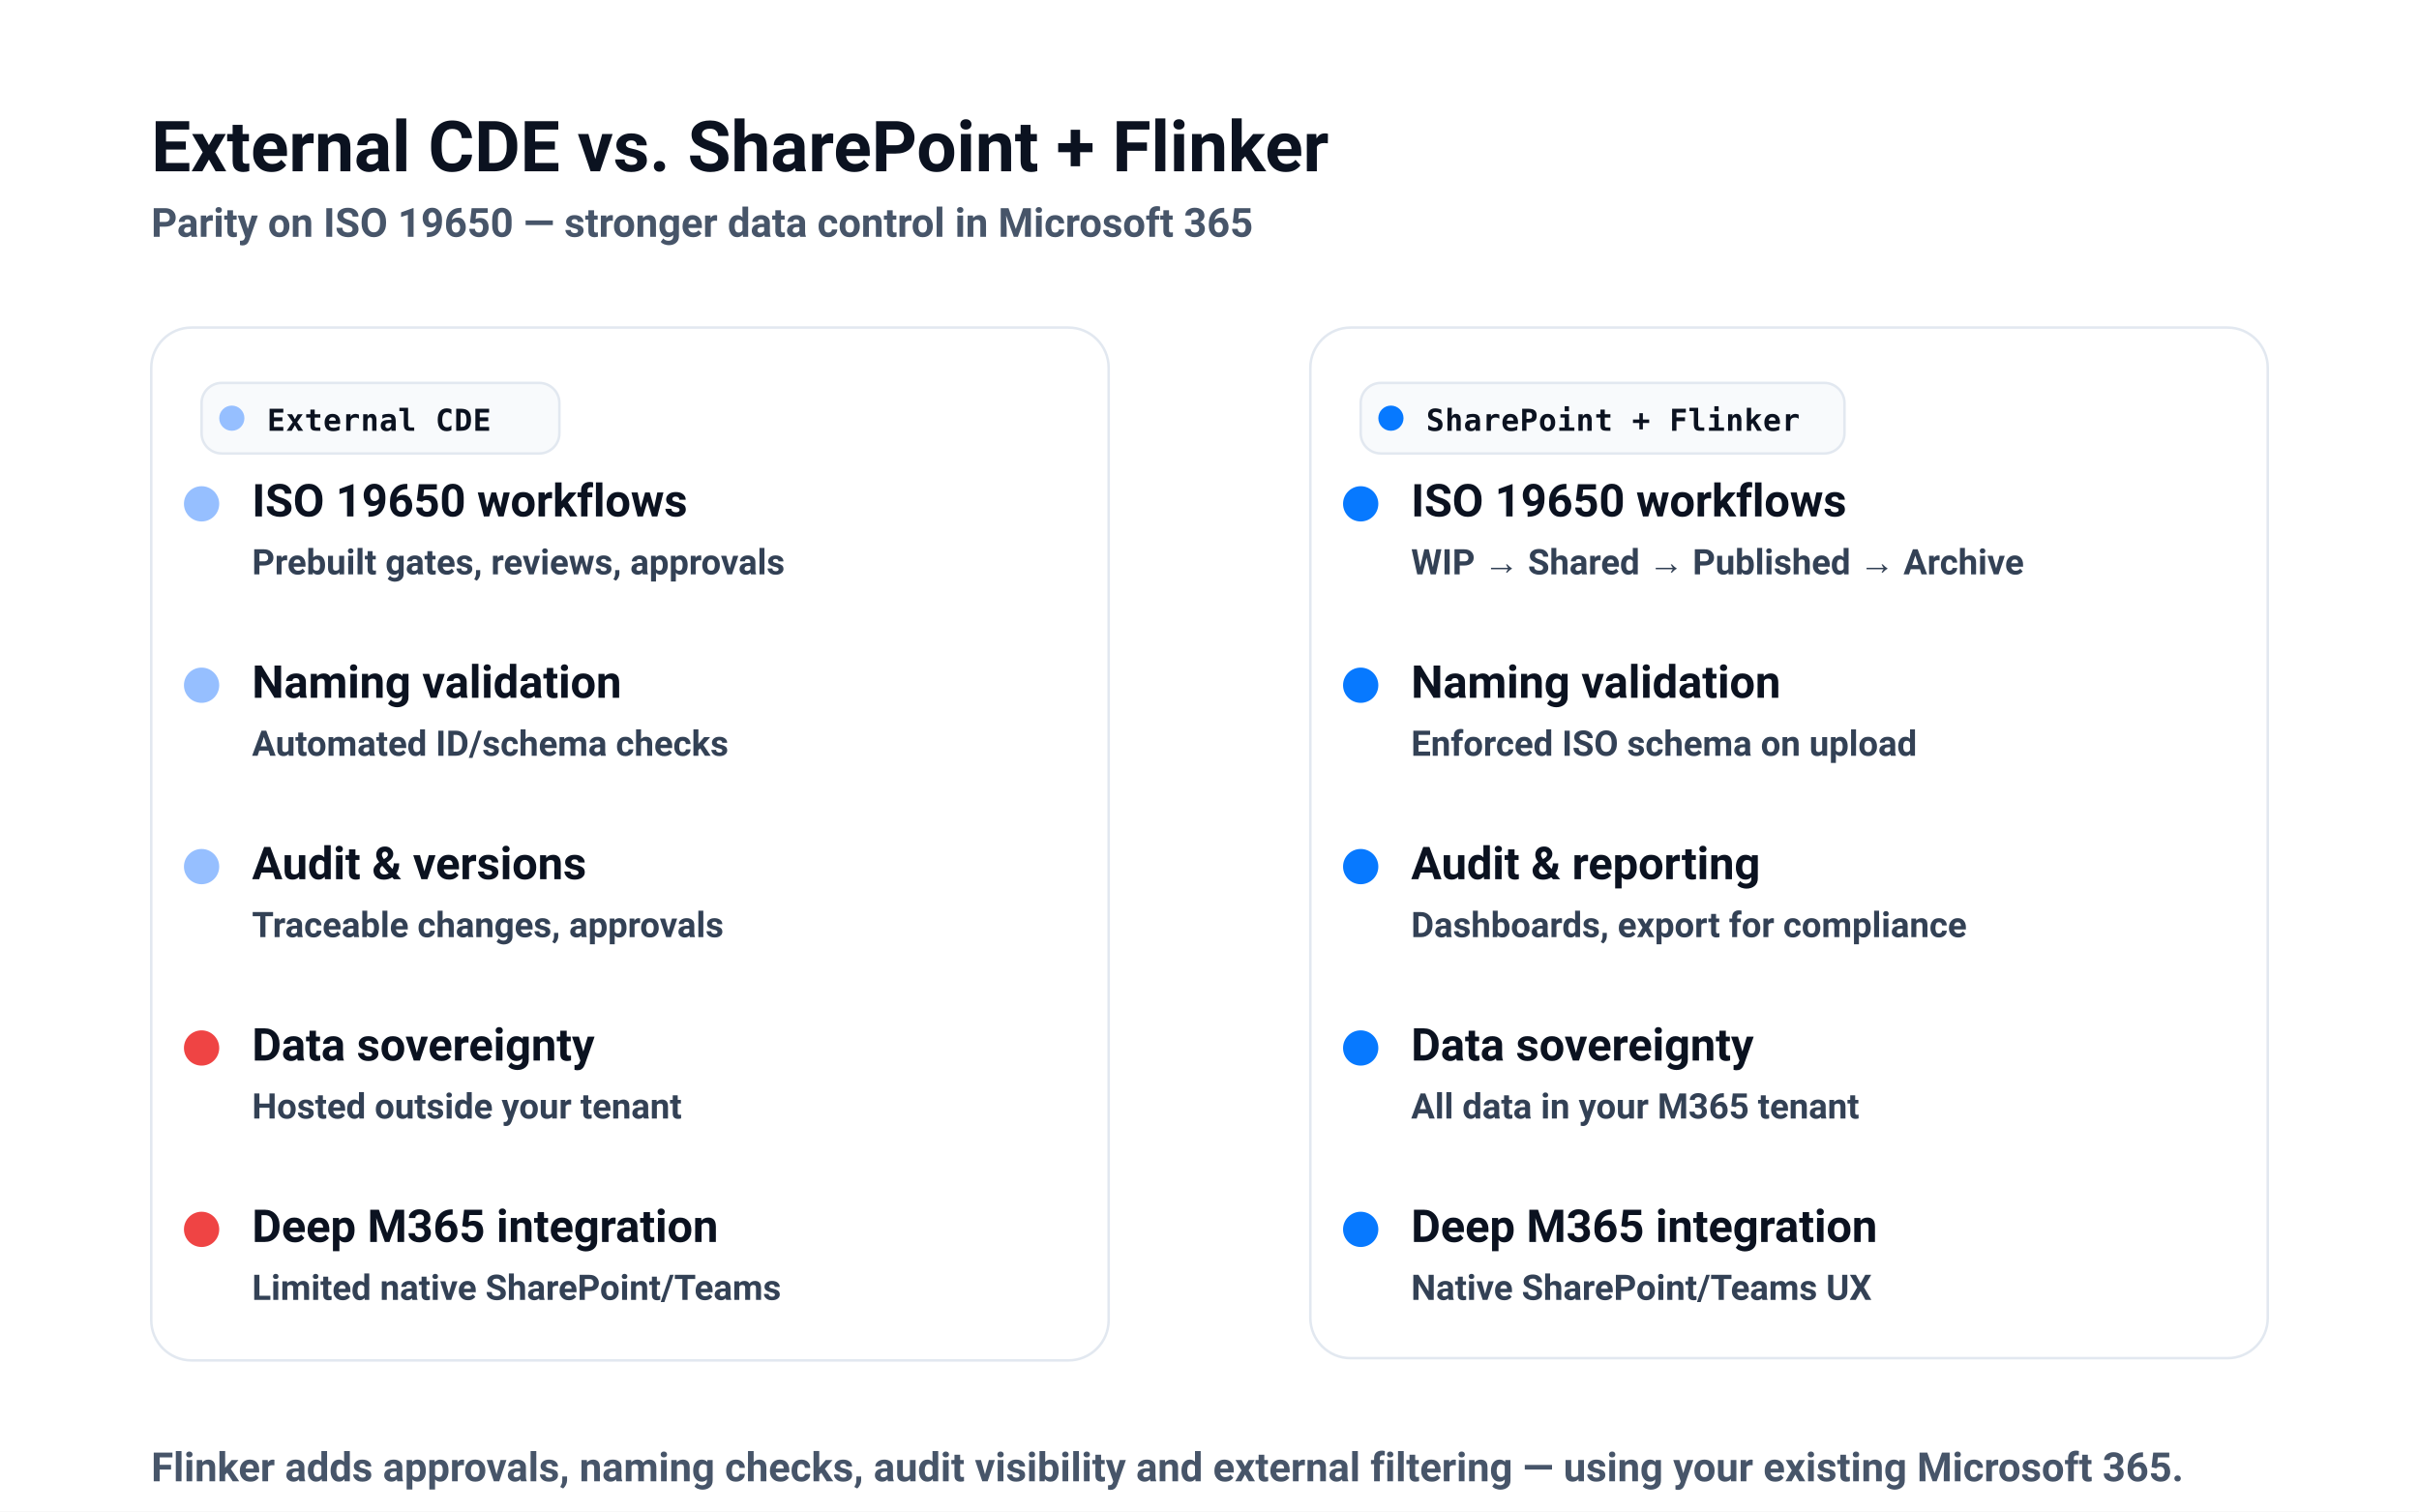
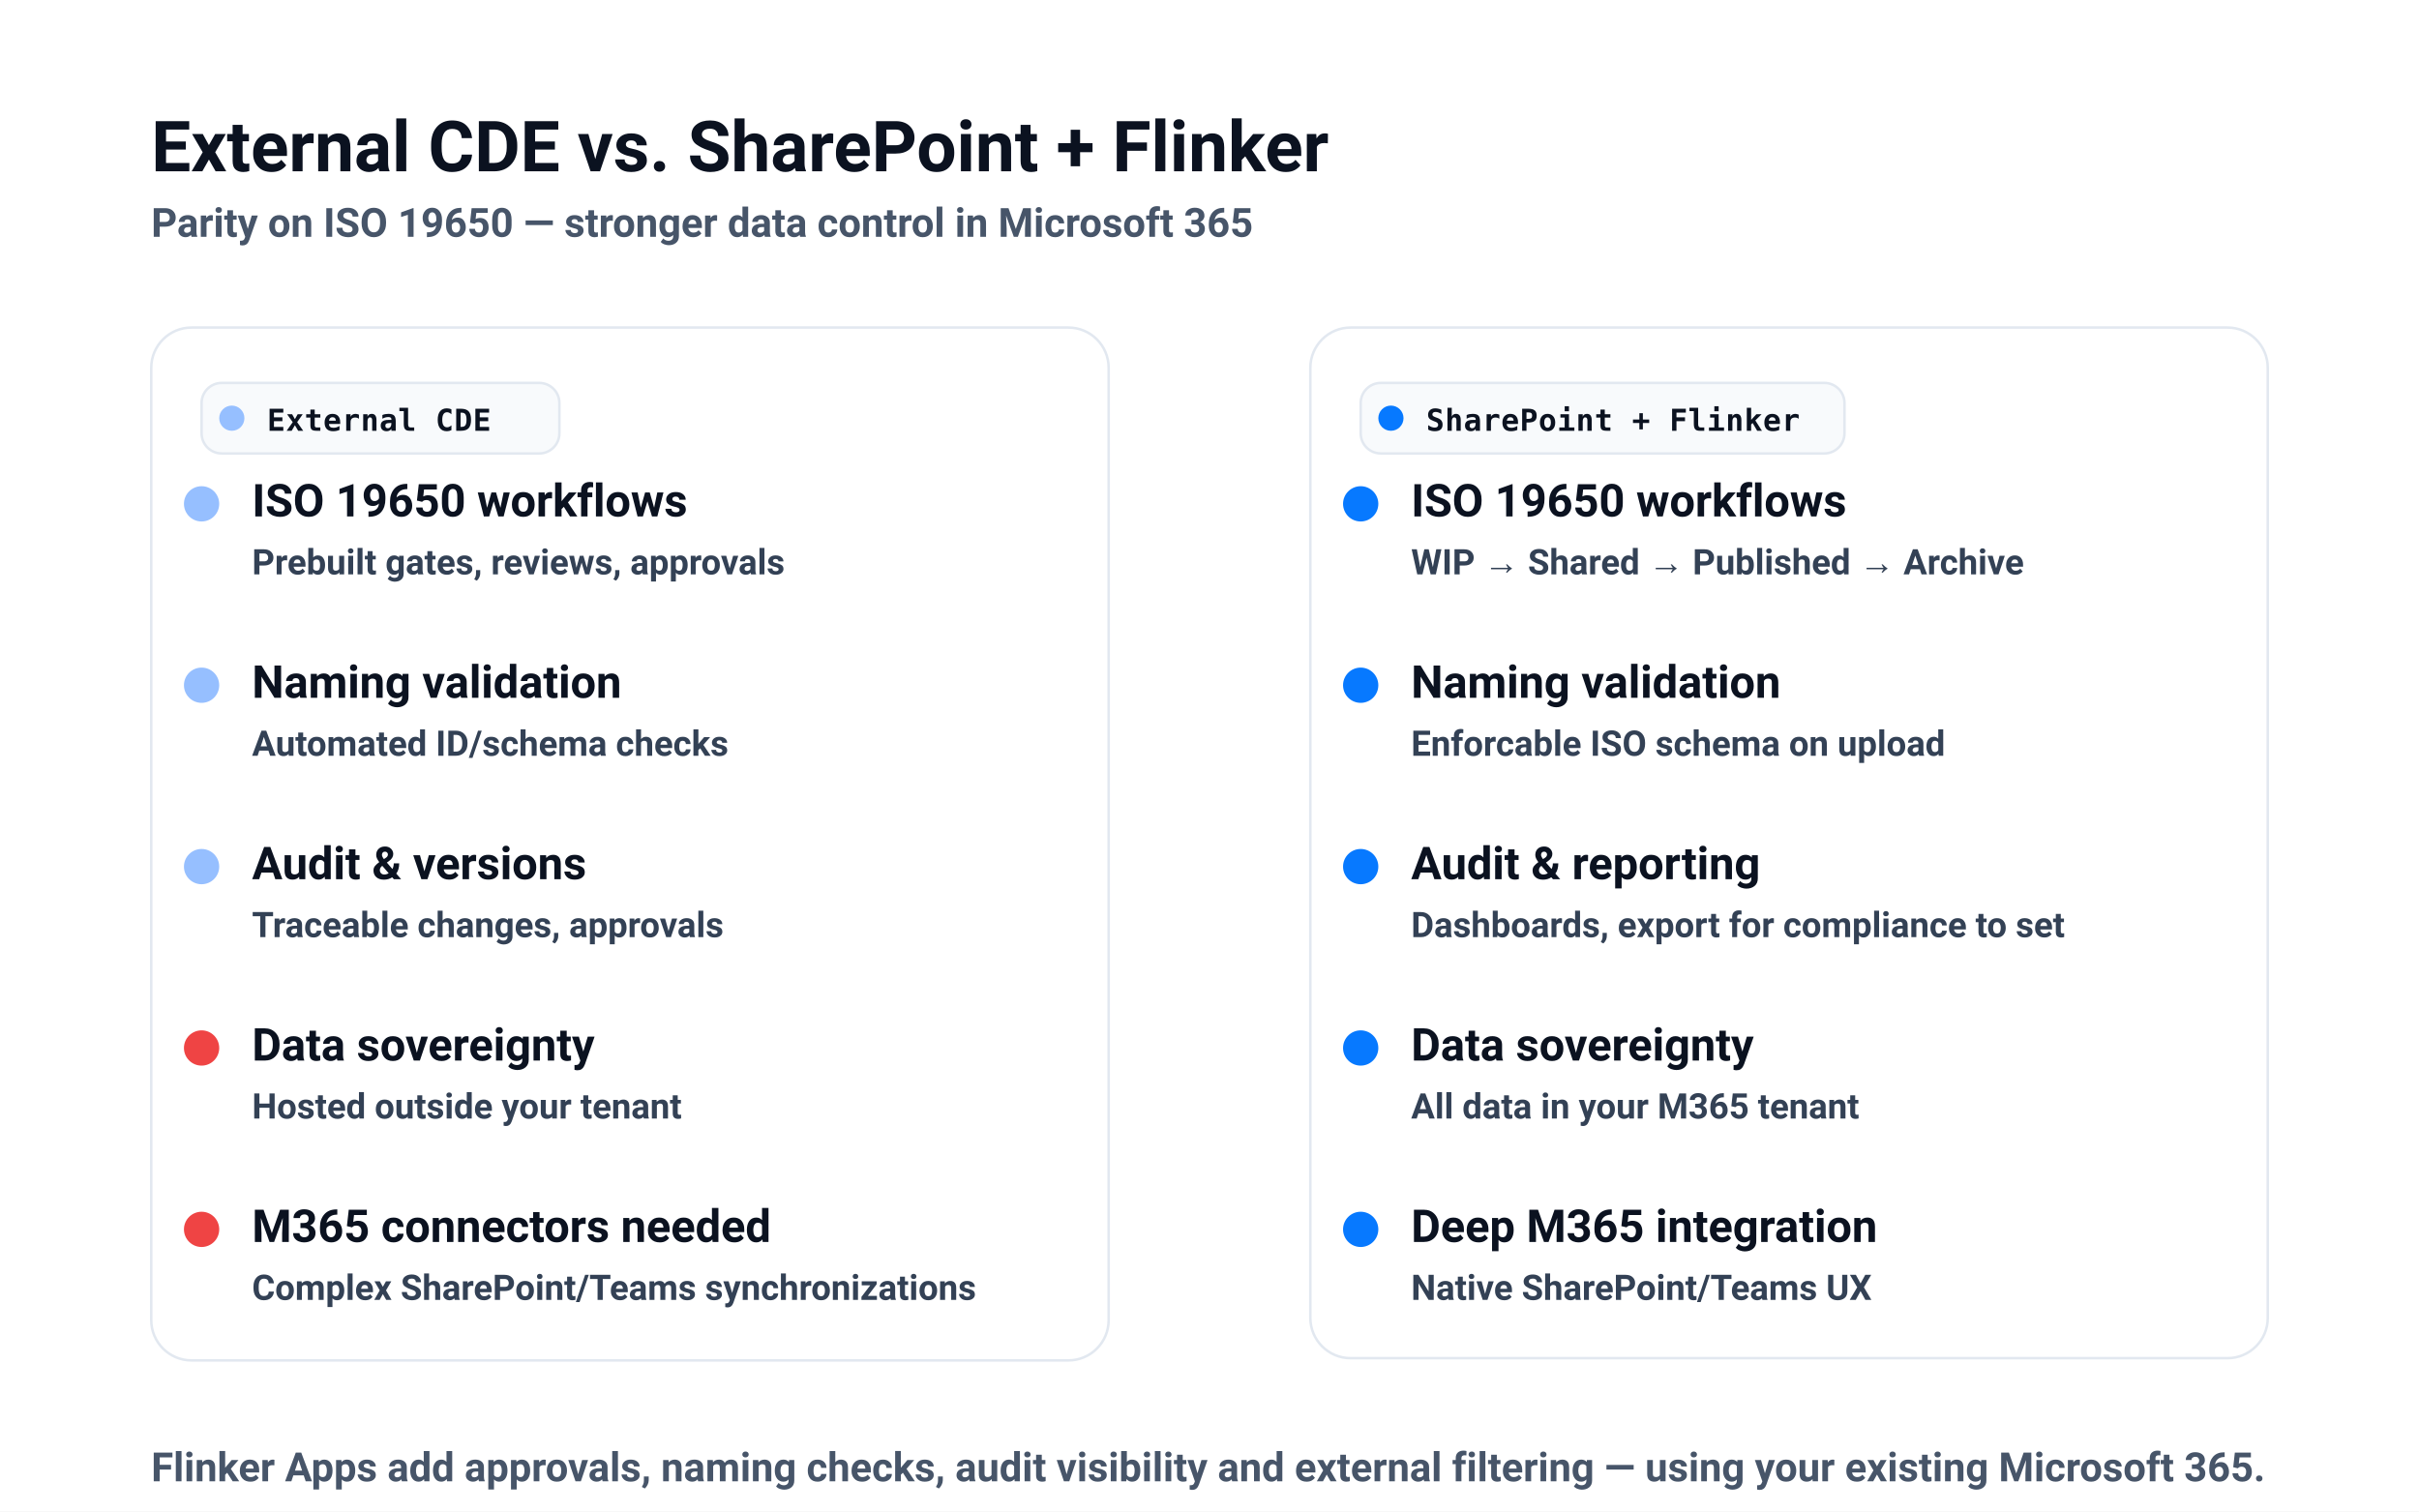
<svg xmlns="http://www.w3.org/2000/svg" width="960" height="600" viewBox="0 0 960 600" role="img" aria-labelledby="title desc" version="1.1" id="svg957">
  <defs id="defs837">
    <style id="style835">
      .h1 { fill:#0B1220; font:700 28px/1.2 system-ui,-apple-system,Segoe UI,Roboto,Arial,sans-serif;}
      .h2 { fill:#0B1220; font:700 18px/1.3 system-ui,-apple-system,Segoe UI,Roboto,Arial,sans-serif;}
      .p  { fill:#334155; font:600 14px/1.35 system-ui,-apple-system,Segoe UI,Roboto,Arial,sans-serif;}
      .card { fill:#FFFFFF; stroke:#E2E8F0; stroke-width:1;}
      .ok { fill:#0779FF;}
      .ok2 { fill:#96BFFF;}
      .no { fill:#EF4444;}
      .badge { fill:#F8FAFC; stroke:#E2E8F0; stroke-width:1;}
      .mono { fill:#0B1220; font:700 12px/1.2 ui-monospace,SFMono-Regular,Menlo,Consolas,monospace; letter-spacing:.2px;}
      .hint { fill:#475569; font:600 12px/1.3 system-ui,-apple-system,Segoe UI,Roboto,Arial,sans-serif;}
    </style>
  </defs>
  <rect width="960" height="600" fill="#FFFFFF" id="rect839" />
  <text x="60" y="68" class="h1" id="text841">External CDE vs. SharePoint + Flinker</text>
  <text x="60" y="94" class="hint" id="text843" style="font-style:normal;font-variant:normal;font-weight:600;font-stretch:normal;font-size:12px;line-height:1.3;font-family:system-ui, '-apple-system', 'Segoe UI', Roboto, Arial, sans-serif">
    <tspan style="font-size:16px" id="tspan965">Parity on ISO 19650 — stronger data control in Microsoft 365</tspan>
  </text>
  <g transform="translate(60,130)" id="g953">
    <g id="g897">
      <rect class="card" width="379.961" height="409.998" rx="15.998" id="rect845" x="0.019" y="0.019" />
      <g transform="translate(20,22)" id="g853">
        <rect class="badge" width="142" height="28" rx="8" id="rect847" />
        <circle cx="12" cy="14" r="5" class="ok2" id="circle849" />
        <text x="26" y="19" class="mono" id="text851">External CDE</text>
      </g>
      <g transform="translate(20,70)" id="g895">
        <g id="g861">
          <circle r="7" class="ok2" id="circle855" />
          <text x="20" y="5" class="h2" id="text857">ISO 19650 workflows</text>
          <text x="20" y="28" class="p" id="text859">Prebuilt gates, reviews, approvals</text>
        </g>
        <g transform="translate(0,72)" id="g869">
          <circle r="7" class="ok2" id="circle863" />
          <text x="20" y="5" class="h2" id="text865">Naming validation</text>
          <text x="20" y="28" class="p" id="text867">Automated ID/schema checks</text>
        </g>
        <g transform="translate(0,144)" id="g877">
          <circle r="7" class="ok2" id="circle871" />
          <text x="20" y="5" class="h2" id="text873">Audit &amp; versions</text>
          <text x="20" y="28" class="p" id="text875">Traceable changes, approvals</text>
        </g>
        <g transform="translate(0,216)" id="g885">
          <circle r="7" class="no" id="circle879" />
          <text x="20" y="5" class="h2" id="text881">Data sovereignty</text>
          <text x="20" y="28" class="p" id="text883">Hosted outside your tenant</text>
        </g>
        <g transform="translate(0,288)" id="g893">
          <circle r="7" class="no" id="circle887" />
-           <text x="20" y="5" class="h2" id="text889">Deep M365 integration</text>
-           <text x="20" y="28" class="p" id="text891">Limited native SharePoint/Teams</text>
+           <text x="20" y="5" class="h2" id="text889" style="font-style:normal;font-variant:normal;font-weight:700;font-stretch:normal;font-size:18px;line-height:1.3;font-family:system-ui, '-apple-system', 'Segoe UI', Roboto, Arial, sans-serif">M365 connectors needed</text>
+           <text x="20" y="28" class="p" id="text891" style="font-style:normal;font-variant:normal;font-weight:600;font-stretch:normal;font-size:14px;line-height:1.35;font-family:system-ui, '-apple-system', 'Segoe UI', Roboto, Arial, sans-serif">Complex SharePoint/Teams synchronizations</text>
        </g>
      </g>
    </g>
    <g transform="translate(460,0)" id="g951">
      <rect class="card" width="379.962" height="409.116" rx="15.998" id="rect899" x="0.019" y="0.019" />
      <g transform="translate(20,22)" id="g907">
        <rect class="badge" width="192" height="28" rx="8" id="rect901" />
        <circle cx="12" cy="14" r="5" class="ok" id="circle903" />
        <text x="26" y="19" class="mono" id="text905">SharePoint + Flinker</text>
      </g>
      <g transform="translate(20,70)" id="g949">
        <g id="g915">
          <circle r="7" class="ok" id="circle909" />
          <text x="20" y="5" class="h2" id="text911">ISO 19650 workflows</text>
          <text x="20" y="28" class="p" id="text913">WIP → Shared → Published → Archive</text>
        </g>
        <g transform="translate(0,72)" id="g923">
          <circle r="7" class="ok" id="circle917" />
          <text x="20" y="5" class="h2" id="text919">Naming validation</text>
-           <text x="20" y="28" class="p" id="text921">Enforced ISO schema on upload</text>
+           <text x="20" y="28" class="p" id="text921" style="font-style:normal;font-variant:normal;font-weight:600;font-stretch:normal;font-size:14px;line-height:1.35;font-family:system-ui, '-apple-system', 'Segoe UI', Roboto, Arial, sans-serif">Enforcable ISO schema on upload</text>
        </g>
        <g transform="translate(0,144)" id="g931">
          <circle r="7" class="ok" id="circle925" />
          <text x="20" y="5" class="h2" id="text927">Audit &amp; reporting</text>
-           <text x="20" y="28" class="p" id="text929">Dashboards, export for compliance</text>
+           <text x="20" y="28" class="p" id="text929" style="font-style:normal;font-variant:normal;font-weight:600;font-stretch:normal;font-size:14px;line-height:1.35;font-family:system-ui, '-apple-system', 'Segoe UI', Roboto, Arial, sans-serif">Dashboards, export for compliance to set</text>
        </g>
        <g transform="translate(0,216)" id="g939">
          <circle r="7" class="ok" id="circle933" />
          <text x="20" y="5" class="h2" id="text935">Data sovereignty</text>
          <text x="20" y="28" class="p" id="text937">All data in your M365 tenant</text>
        </g>
        <g transform="translate(0,288)" id="g947">
          <circle r="7" class="ok" id="circle941" />
          <text x="20" y="5" class="h2" id="text943">Deep M365 integration</text>
          <text x="20" y="28" class="p" id="text945">Native SharePoint/Teams UX</text>
        </g>
      </g>
    </g>
  </g>
  <text x="60" y="588" class="hint" id="text955" style="font-style:normal;font-variant:normal;font-weight:600;font-stretch:normal;font-size:12px;line-height:1.3;font-family:system-ui, '-apple-system', 'Segoe UI', Roboto, Arial, sans-serif">
-     <tspan style="font-size:16px" id="tspan963">Flinker adds approvals, naming checks, audit visibility and external filtering — using your existing Microsoft 365.</tspan>
+     <tspan style="font-size:16px" id="tspan963">Flinker Apps add approvals, naming checks, audit visibility and external filtering — using your existing Microsoft 365.</tspan>
  </text>
</svg>
